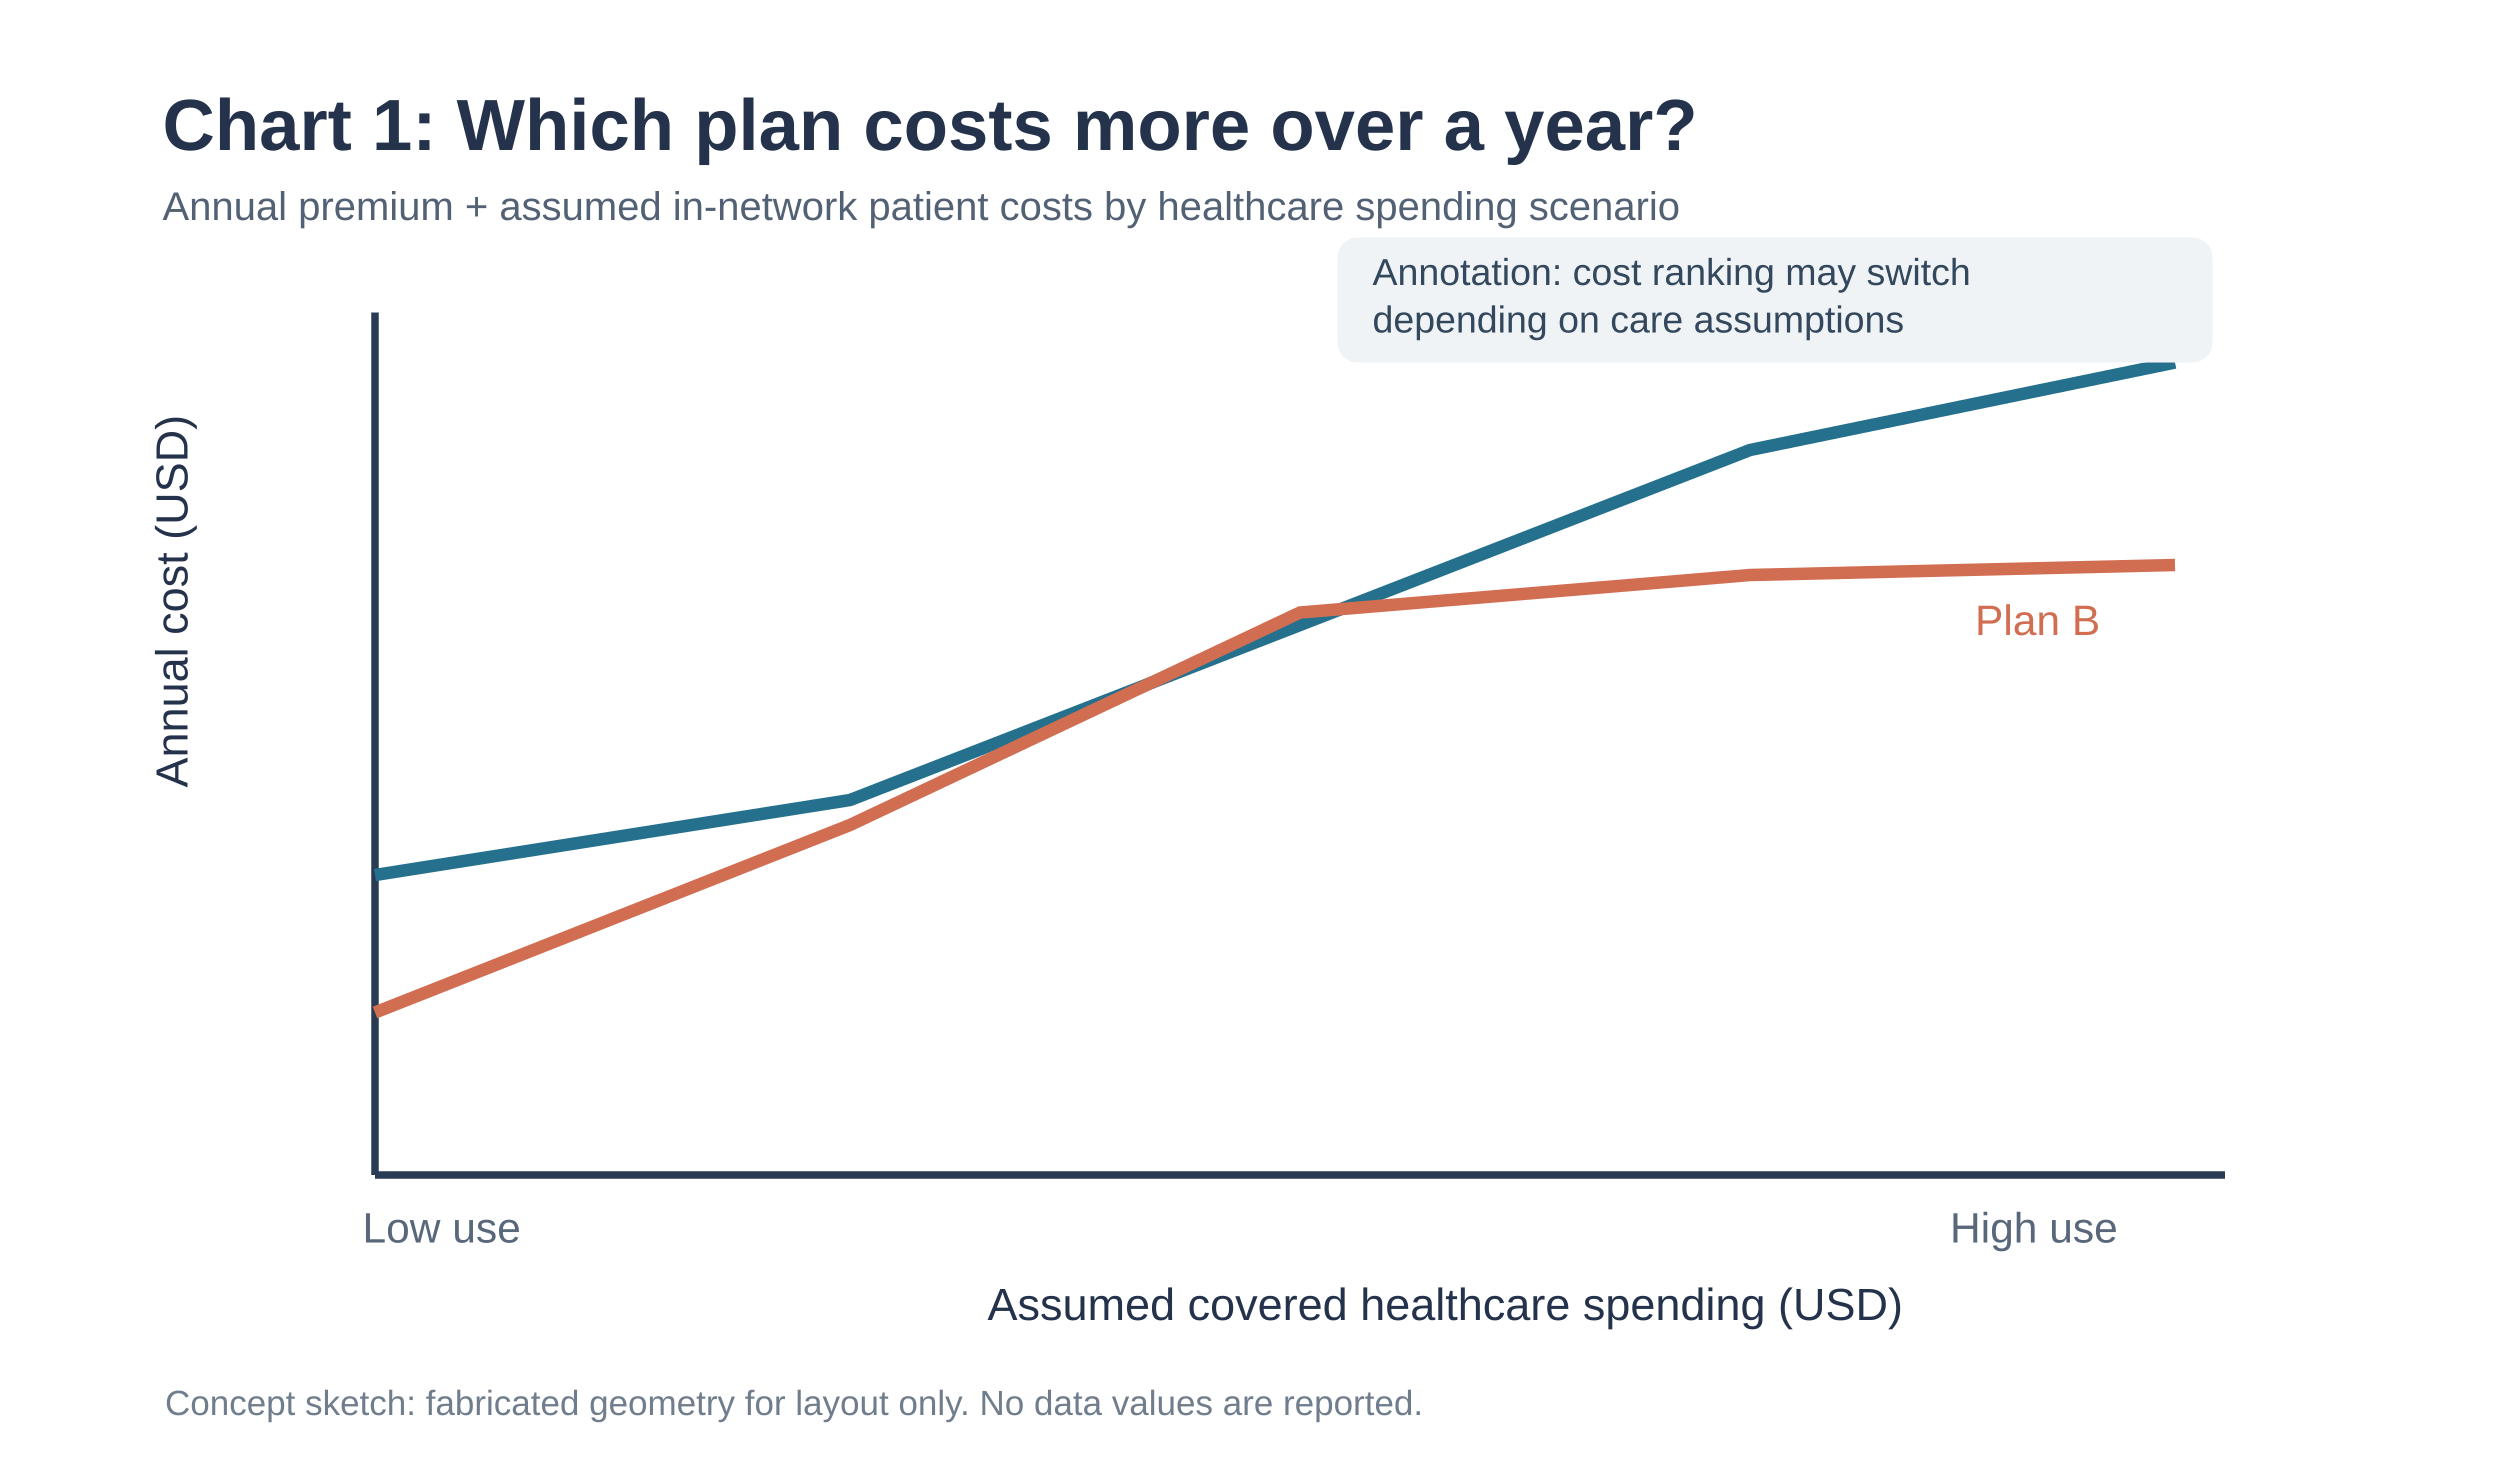
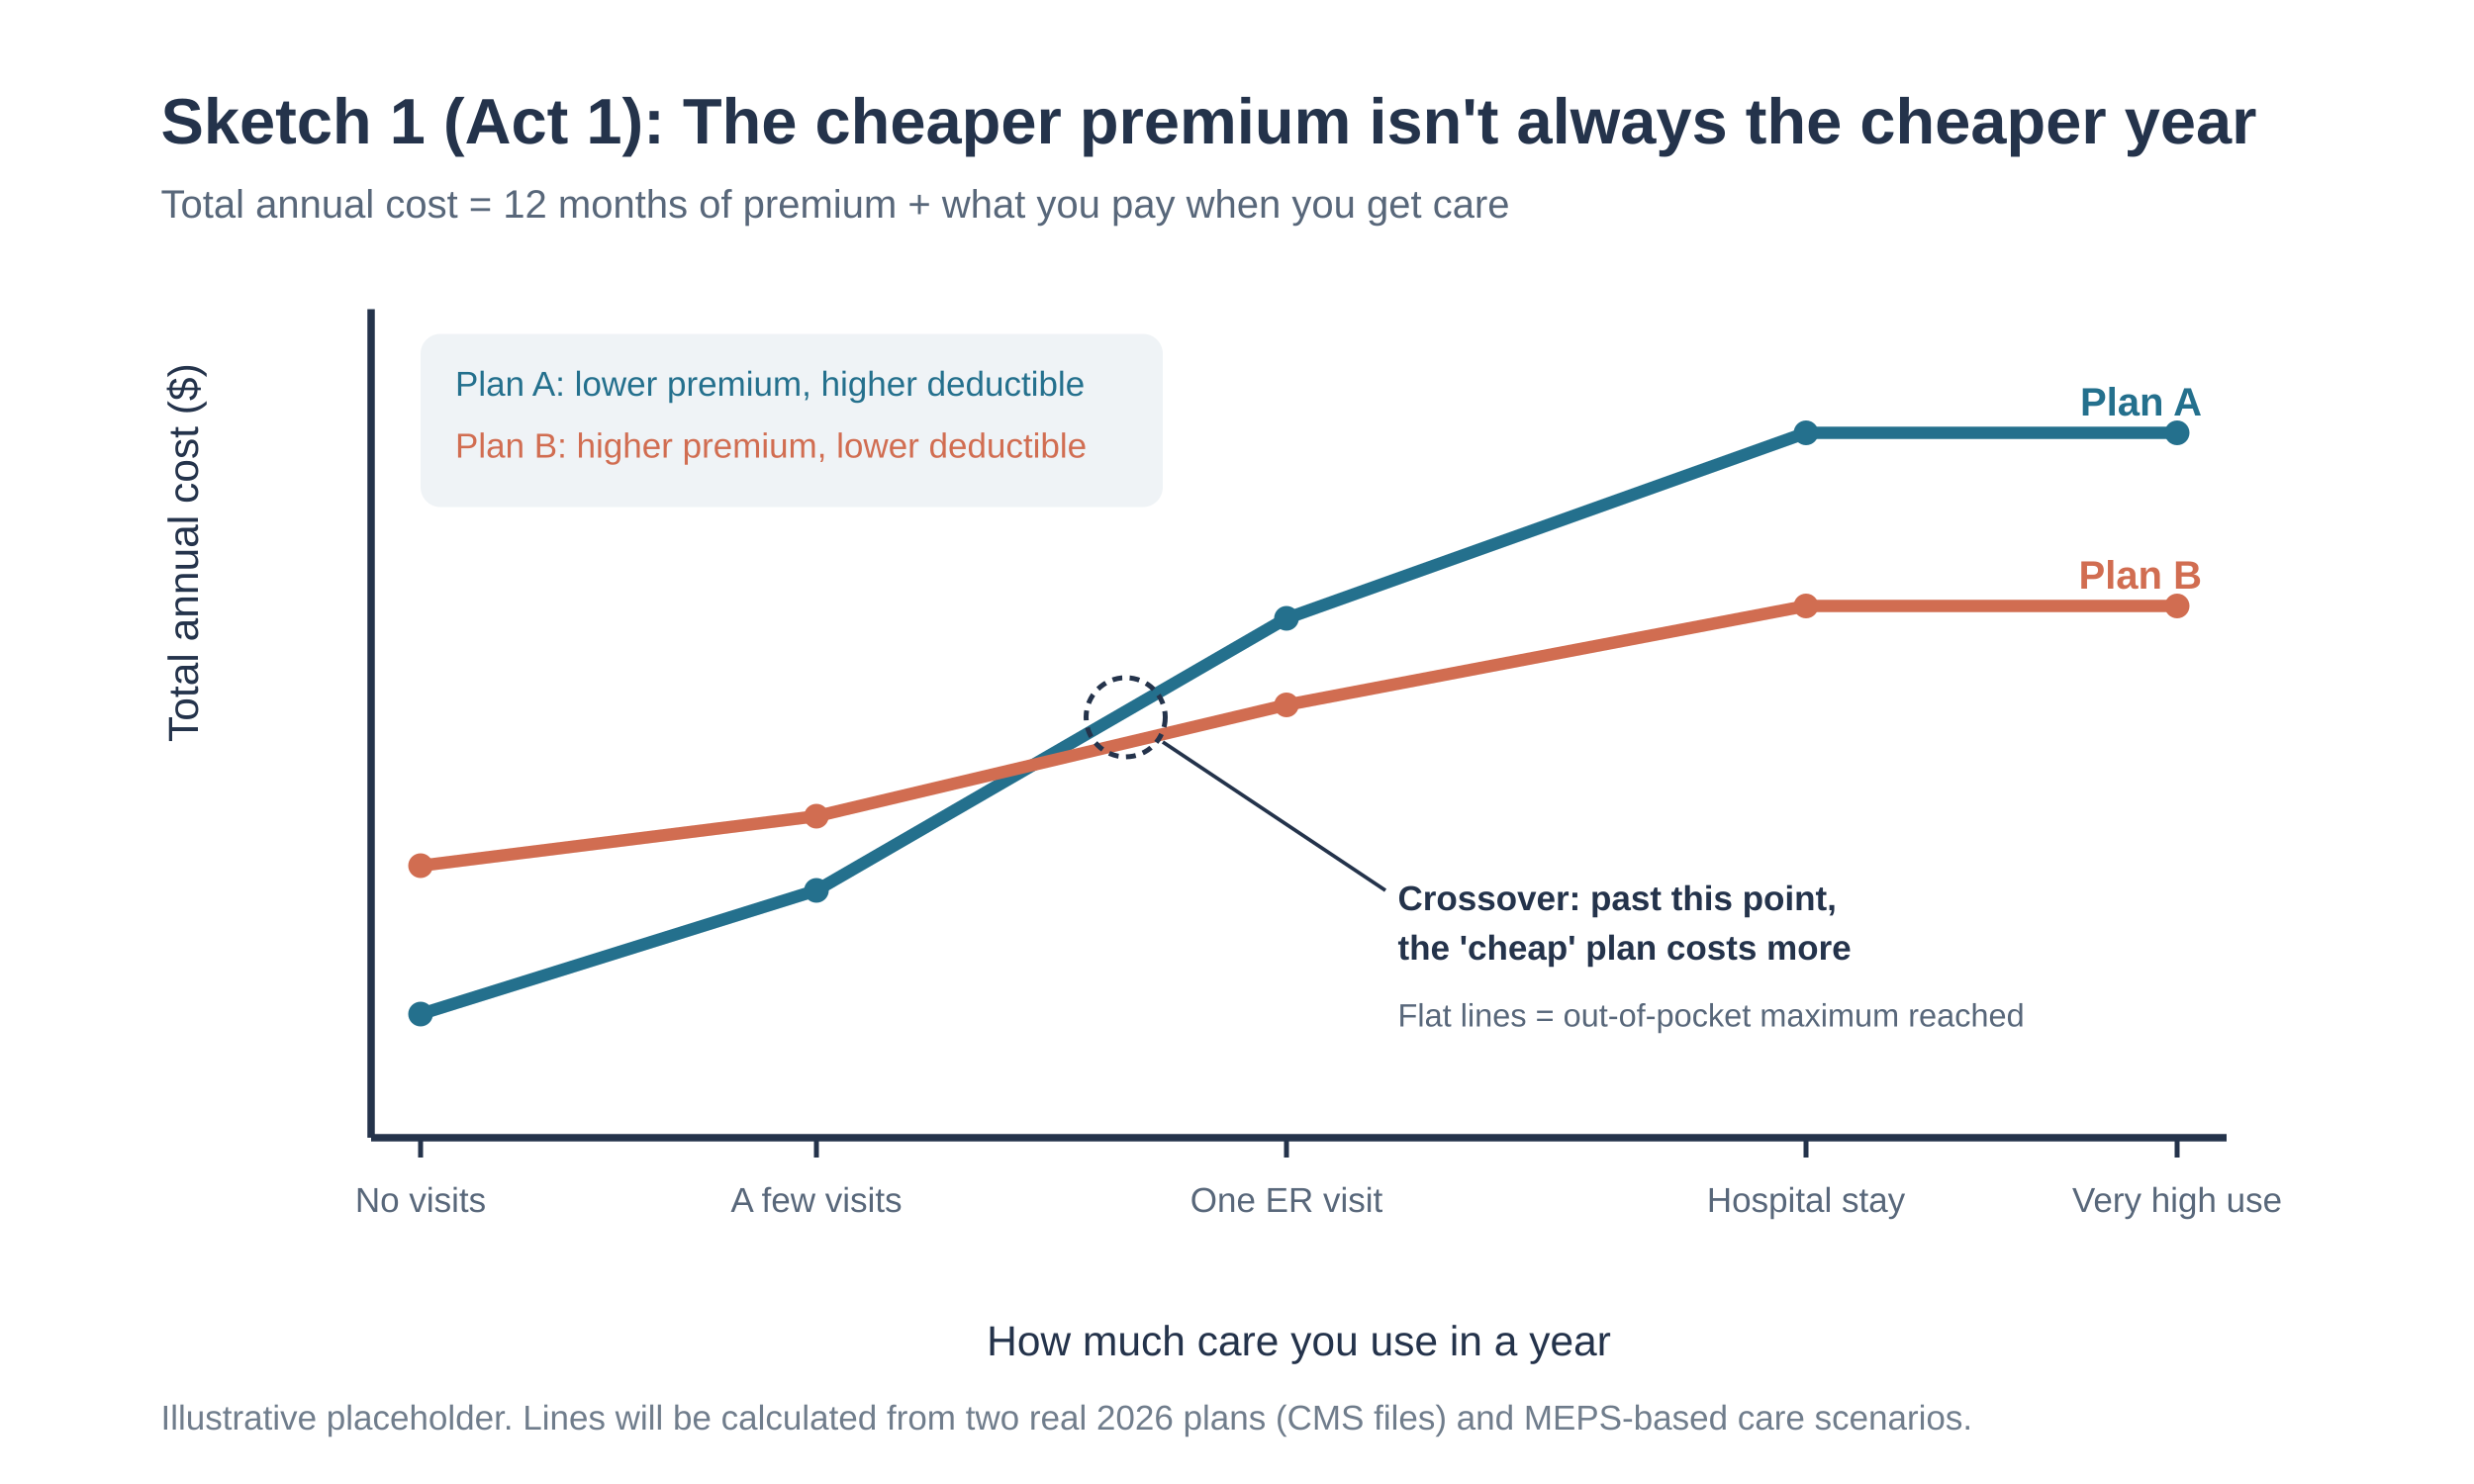
- <svg xmlns="http://www.w3.org/2000/svg" width="1000" height="590" viewBox="0 0 1000 590">
-   <rect width="1000" height="590" fill="#ffffff" />
-   <text x="65" y="60" font-size="29" font-family="Arial" fill="#24334b" font-weight="bold">Chart 1: Which plan costs more over a year?</text>
-   <text x="65" y="88" font-size="16" font-family="Arial" fill="#536175">Annual premium + assumed in-network patient costs by healthcare spending scenario</text>
-   <line x1="150" y1="125" x2="150" y2="470" stroke="#293c54" stroke-width="3" />
-   <line x1="150" y1="470" x2="890" y2="470" stroke="#293c54" stroke-width="3" />
-   <text x="75" y="315" transform="rotate(-90 75 315)" font-family="Arial" font-size="18" fill="#24334b">Annual cost (USD)</text>
-   <text x="395" y="528" font-family="Arial" font-size="18" fill="#24334b">Assumed covered healthcare spending (USD)</text>
-   <path d="M150 350 L340 320 L520 250 L700 180 L870 145" fill="none" stroke="#24708d" stroke-width="5" />
-   <path d="M150 405 L340 330 L520 245 L700 230 L870 226" fill="none" stroke="#d16d51" stroke-width="5" />
-   <g font-family="Arial" font-size="17">
-     <text x="785" y="125" fill="#24708d">Plan A</text>
-     <text x="790" y="254" fill="#d16d51">Plan B</text>
-     <text x="145" y="497" fill="#58677a">Low use</text>
-     <text x="780" y="497" fill="#58677a">High use</text>
-   </g>
-   <rect x="535" y="95" width="350" height="50" rx="8" fill="#eff3f6" />
-   <text x="549" y="114" font-family="Arial" font-size="15" fill="#33475d">Annotation: cost ranking may switch</text>
-   <text x="549" y="133" font-family="Arial" font-size="15" fill="#33475d">depending on care assumptions</text>
-   <text x="66" y="566" font-family="Arial" font-size="14" fill="#707d8c">Concept sketch: fabricated geometry for layout only. No data values are reported.</text>
+ <svg xmlns="http://www.w3.org/2000/svg" width="1000" height="600" viewBox="0 0 1000 600">
+   <rect width="1000" height="600" fill="#ffffff" />
+   <text x="65" y="58" font-family="Arial, Helvetica, sans-serif" font-size="26" fill="#24334b" font-weight="bold" text-anchor="start">Sketch 1 (Act 1): The cheaper premium isn't always the cheaper year</text>
+   <text x="65" y="88" font-family="Arial, Helvetica, sans-serif" font-size="16" fill="#58677a" font-weight="normal" text-anchor="start">Total annual cost = 12 months of premium + what you pay when you get care</text>
+   <line x1="150" y1="125" x2="150" y2="460" stroke="#24334b" stroke-width="3" />
+   <line x1="150" y1="460" x2="900" y2="460" stroke="#24334b" stroke-width="3" />
+   <text x="80" y="300" font-family="Arial, Helvetica, sans-serif" font-size="17" fill="#24334b" font-weight="normal" text-anchor="start" transform="rotate(-90 80 300)">Total annual cost ($)</text>
+   <text x="525" y="548" font-family="Arial, Helvetica, sans-serif" font-size="17" fill="#24334b" font-weight="normal" text-anchor="middle">How much care you use in a year</text>
+   <line x1="170" y1="460" x2="170" y2="468" stroke="#24334b" stroke-width="2" />
+   <text x="170" y="490" font-family="Arial, Helvetica, sans-serif" font-size="14" fill="#58677a" font-weight="normal" text-anchor="middle">No visits</text>
+   <line x1="330" y1="460" x2="330" y2="468" stroke="#24334b" stroke-width="2" />
+   <text x="330" y="490" font-family="Arial, Helvetica, sans-serif" font-size="14" fill="#58677a" font-weight="normal" text-anchor="middle">A few visits</text>
+   <line x1="520" y1="460" x2="520" y2="468" stroke="#24334b" stroke-width="2" />
+   <text x="520" y="490" font-family="Arial, Helvetica, sans-serif" font-size="14" fill="#58677a" font-weight="normal" text-anchor="middle">One ER visit</text>
+   <line x1="730" y1="460" x2="730" y2="468" stroke="#24334b" stroke-width="2" />
+   <text x="730" y="490" font-family="Arial, Helvetica, sans-serif" font-size="14" fill="#58677a" font-weight="normal" text-anchor="middle">Hospital stay</text>
+   <line x1="880" y1="460" x2="880" y2="468" stroke="#24334b" stroke-width="2" />
+   <text x="880" y="490" font-family="Arial, Helvetica, sans-serif" font-size="14" fill="#58677a" font-weight="normal" text-anchor="middle">Very high use</text>
+   <path d="M170 410 L330 360 L520 250 L730 175 L880 175" fill="none" stroke="#24708d" stroke-width="5" />
+   <circle cx="170" cy="410" r="5" fill="#24708d" />
+   <circle cx="330" cy="360" r="5" fill="#24708d" />
+   <circle cx="520" cy="250" r="5" fill="#24708d" />
+   <circle cx="730" cy="175" r="5" fill="#24708d" />
+   <circle cx="880" cy="175" r="5" fill="#24708d" />
+   <path d="M170 350 L330 330 L520 285 L730 245 L880 245" fill="none" stroke="#d16d51" stroke-width="5" />
+   <circle cx="170" cy="350" r="5" fill="#d16d51" />
+   <circle cx="330" cy="330" r="5" fill="#d16d51" />
+   <circle cx="520" cy="285" r="5" fill="#d16d51" />
+   <circle cx="730" cy="245" r="5" fill="#d16d51" />
+   <circle cx="880" cy="245" r="5" fill="#d16d51" />
+   <text x="890" y="168" font-family="Arial, Helvetica, sans-serif" font-size="16" fill="#24708d" font-weight="bold" text-anchor="end">Plan A</text>
+   <text x="890" y="238" font-family="Arial, Helvetica, sans-serif" font-size="16" fill="#d16d51" font-weight="bold" text-anchor="end">Plan B</text>
+   <text x="890" y="268" font-family="Arial, Helvetica, sans-serif" font-size="1" fill="#24334b" font-weight="normal" text-anchor="start" />
+   <rect x="170" y="135" width="300" height="70" rx="8" fill="#eff3f6" stroke="none" stroke-width="2" />
+   <text x="184" y="160" font-family="Arial, Helvetica, sans-serif" font-size="14" fill="#24708d" font-weight="normal" text-anchor="start">Plan A: lower premium, higher deductible</text>
+   <text x="184" y="185" font-family="Arial, Helvetica, sans-serif" font-size="14" fill="#d16d51" font-weight="normal" text-anchor="start">Plan B: higher premium, lower deductible</text>
+   <circle cx="455" cy="290" r="16" fill="none" stroke="#24334b" stroke-width="2" stroke-dasharray="4 3" />
+   <line x1="470" y1="300" x2="560" y2="360" stroke="#24334b" stroke-width="1.5" />
+   <text x="565" y="368" font-family="Arial, Helvetica, sans-serif" font-size="14" fill="#24334b" font-weight="bold" text-anchor="start">Crossover: past this point,</text>
+   <text x="565" y="388" font-family="Arial, Helvetica, sans-serif" font-size="14" fill="#24334b" font-weight="bold" text-anchor="start">the 'cheap' plan costs more</text>
+   <text x="565" y="415" font-family="Arial, Helvetica, sans-serif" font-size="13" fill="#58677a" font-weight="normal" text-anchor="start">Flat lines = out-of-pocket maximum reached</text>
+   <text x="65" y="578" font-family="Arial, Helvetica, sans-serif" font-size="14" fill="#707d8c" font-weight="normal" text-anchor="start">Illustrative placeholder. Lines will be calculated from two real 2026 plans (CMS files) and MEPS-based care scenarios.</text>
</svg>
